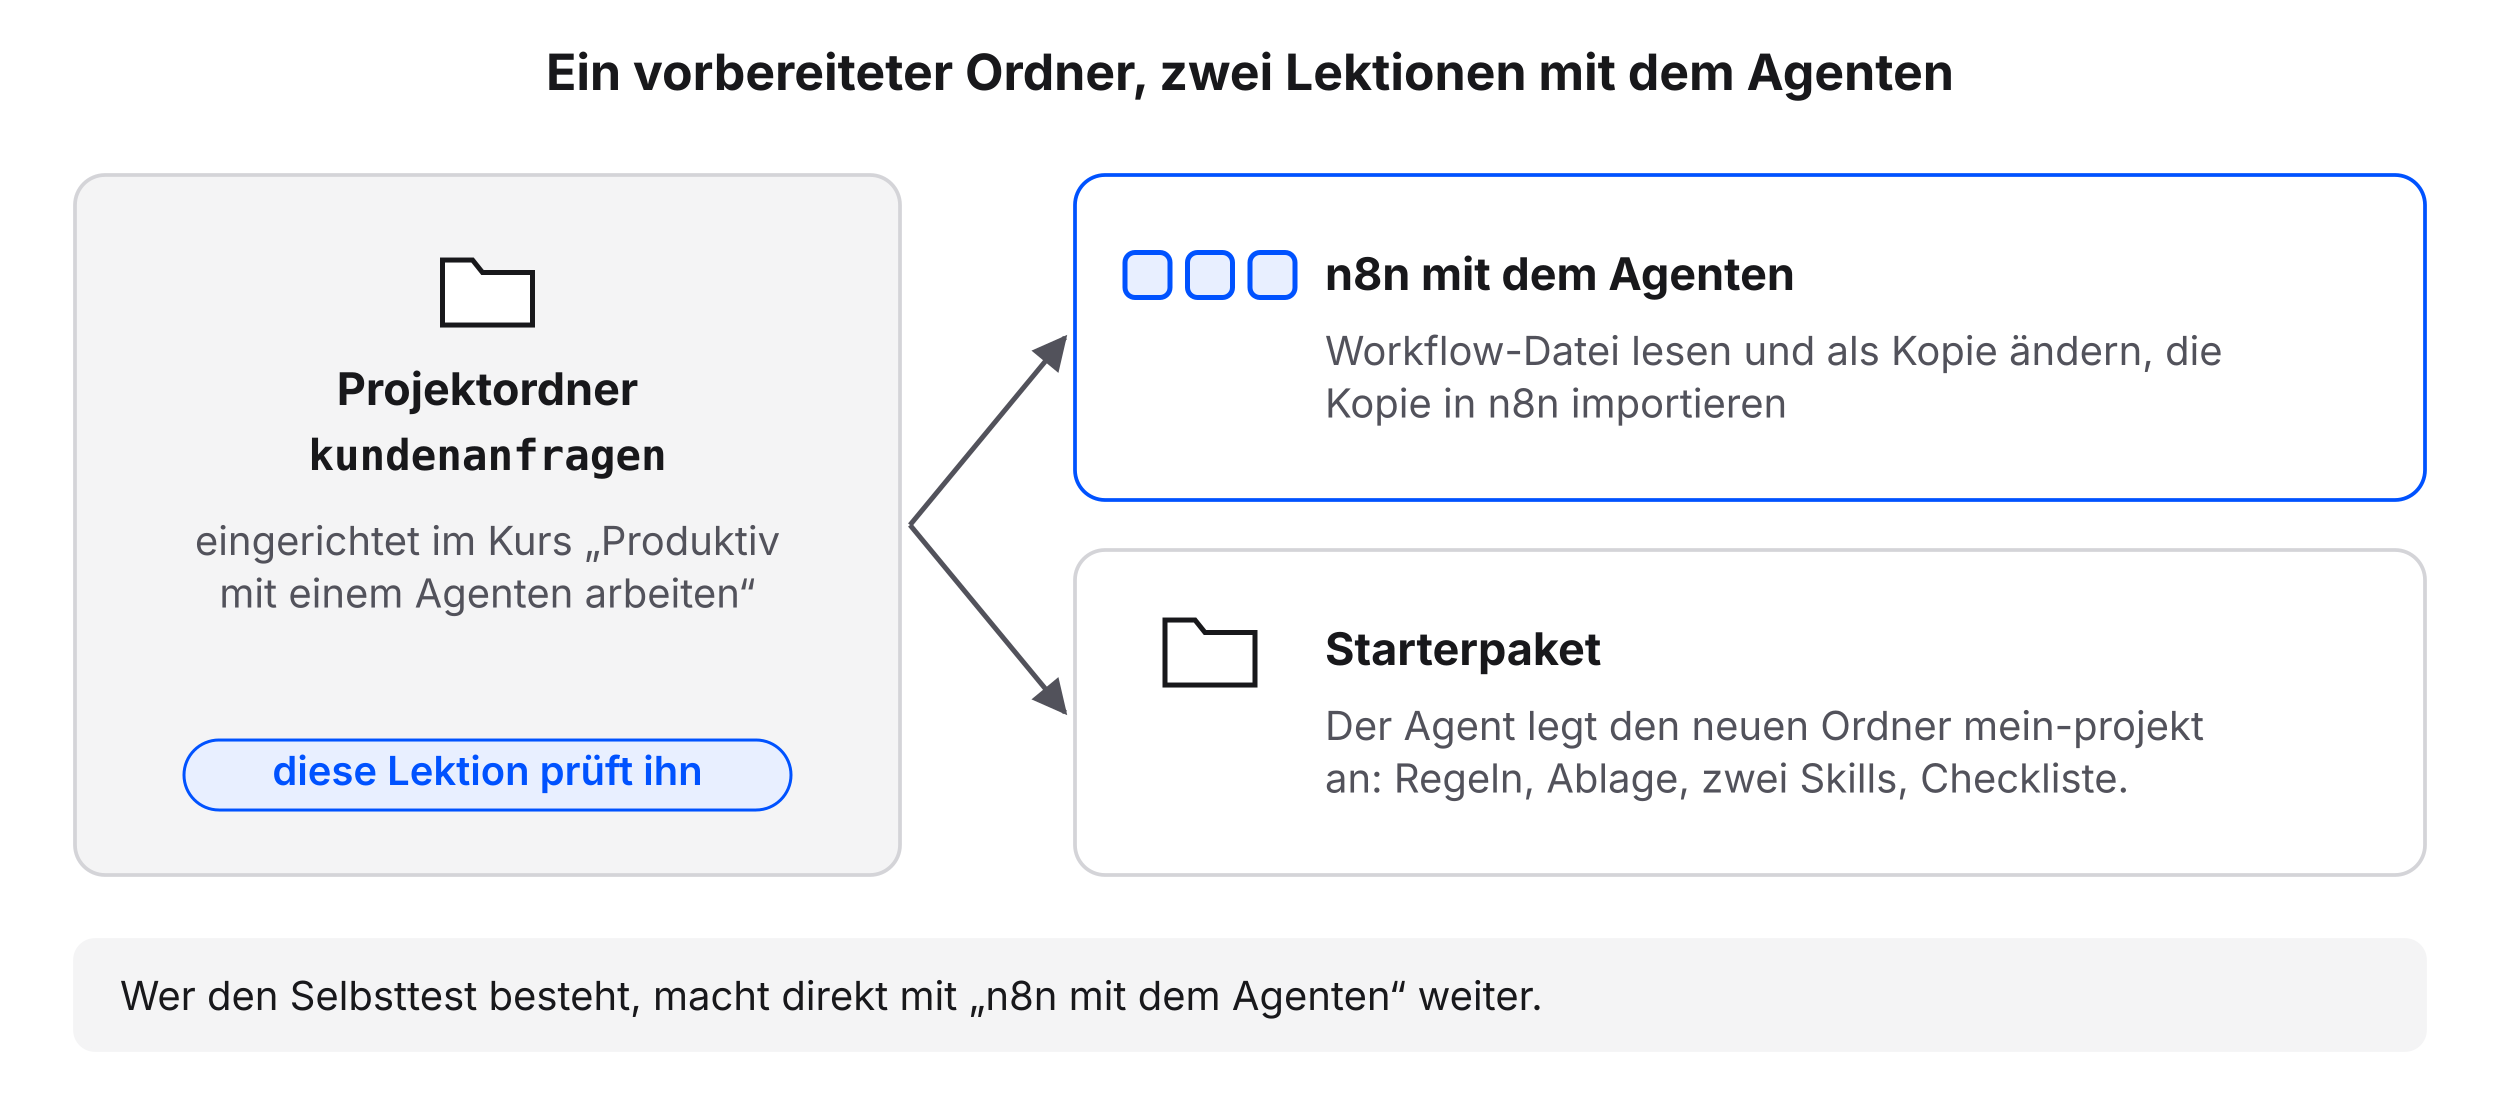
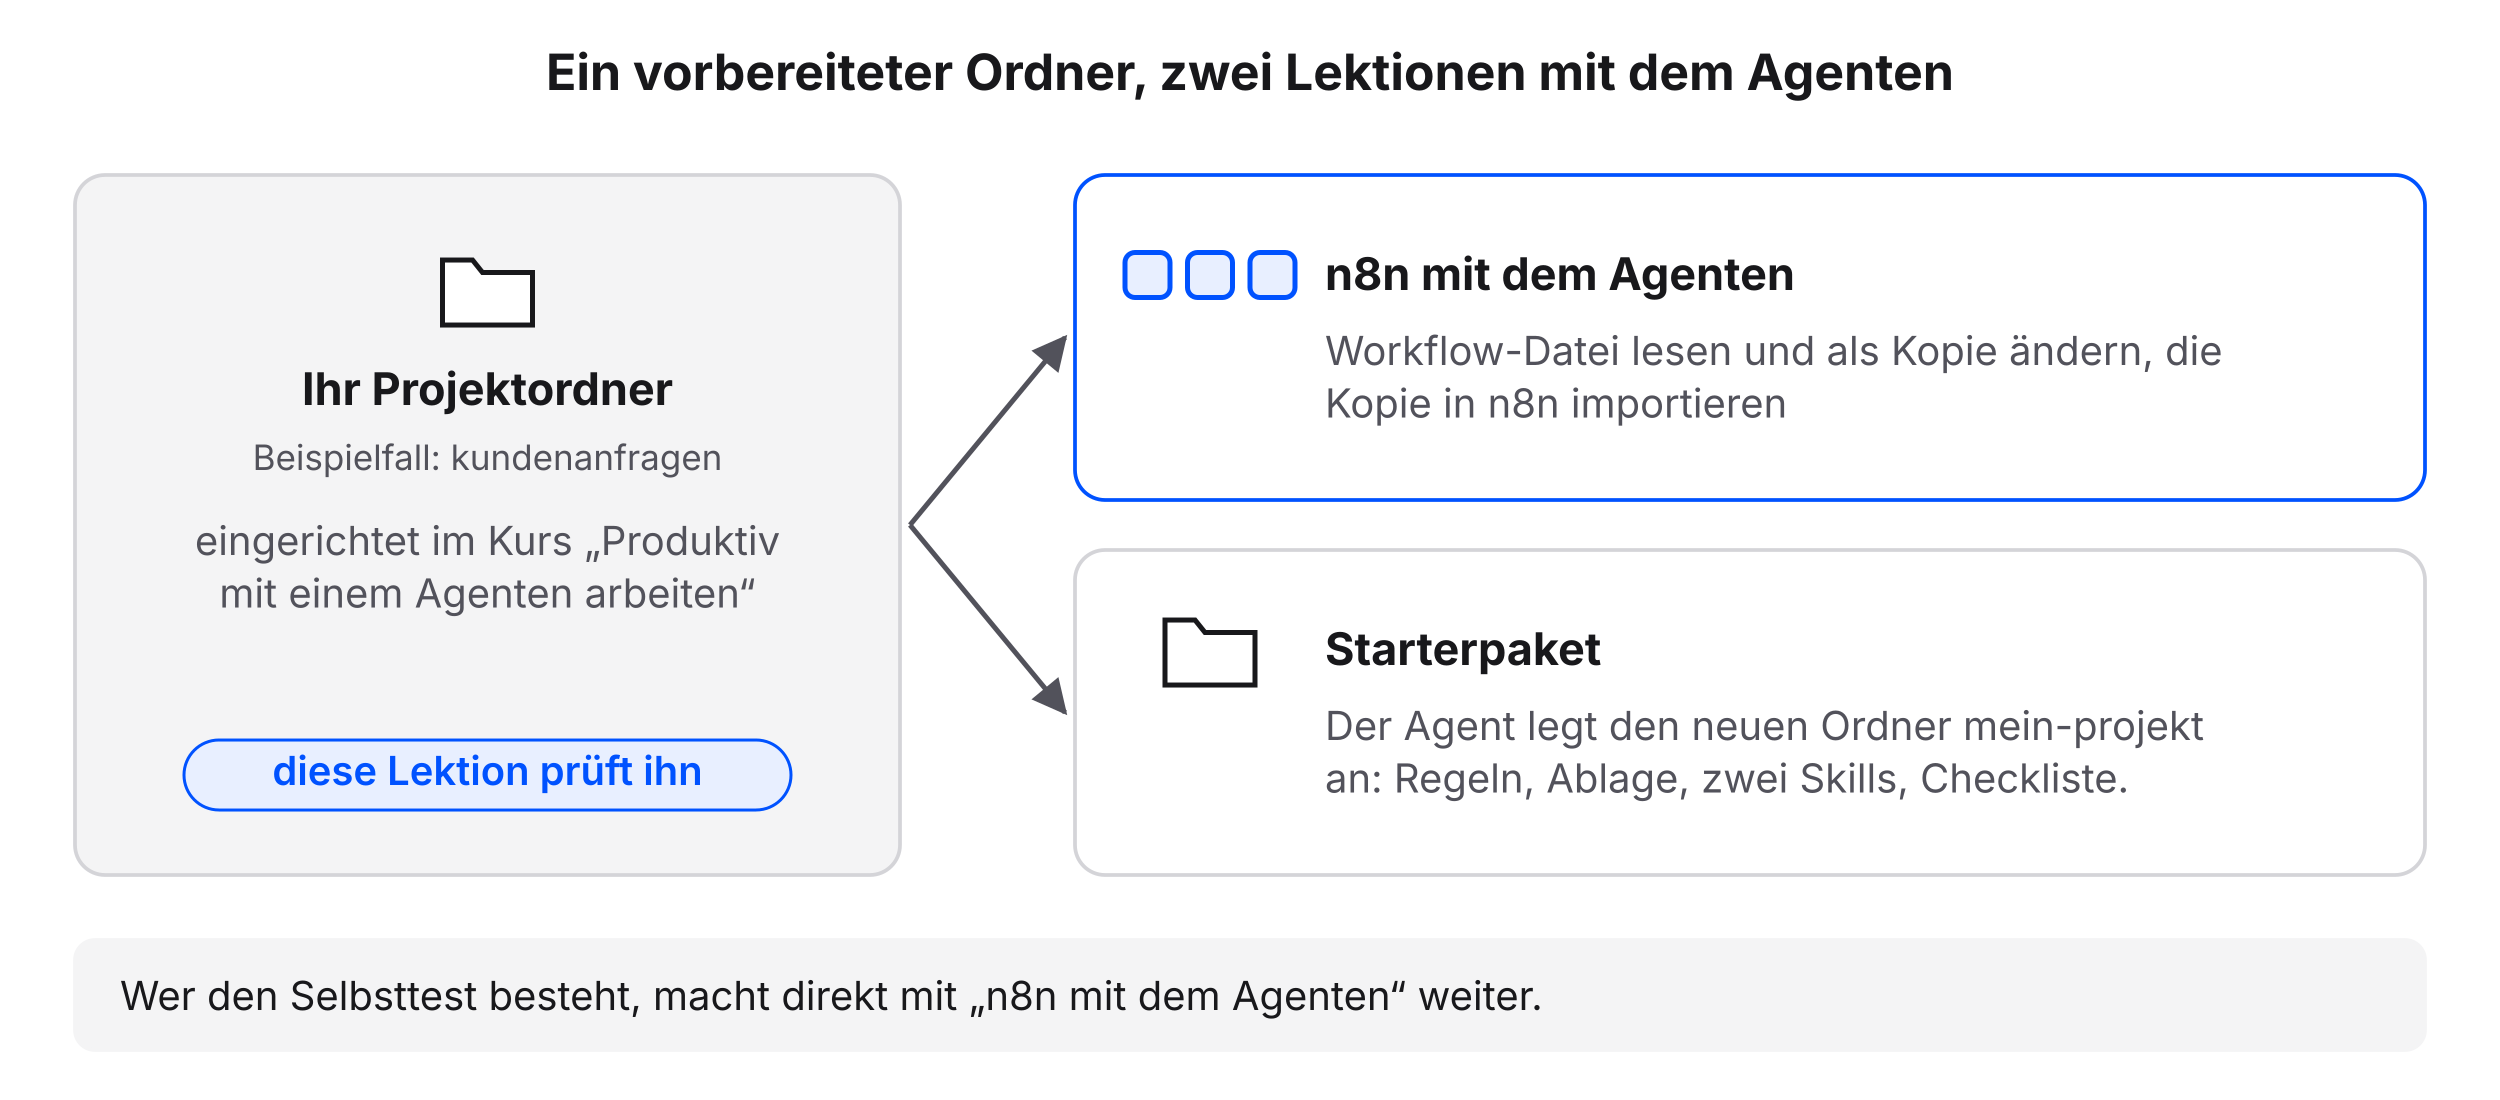
<svg xmlns="http://www.w3.org/2000/svg" viewBox="0 0 1000 440" width="1000" height="440">
  <defs>
    <marker id="a" viewBox="0 0 10 10" refX="9" refY="5" markerWidth="7" markerHeight="7" orient="auto">
      <path d="M0,0 L10,5 L0,10 z" fill="#52525b" />
    </marker>
    <marker id="ab" viewBox="0 0 10 10" refX="9" refY="5" markerWidth="7" markerHeight="7" orient="auto">
      <path d="M0,0 L10,5 L0,10 z" fill="#0052ff" />
    </marker>
  </defs>
  <rect width="1000" height="440" fill="#ffffff" />
  <text x="500" y="36" font-family="Inter, Helvetica, Arial, sans-serif" font-size="20" font-weight="700" fill="#18181b" text-anchor="middle" xml:space="preserve">Ein vorbereiteter Ordner, zwei Lektionen mit dem Agenten</text>
  <rect x="30" y="70" width="330" height="280" rx="12" fill="#f4f4f5" stroke="#d4d4d8" stroke-width="1.5" />
  <path d="M177,104 L189,104 L193,109 L213,109 L213,130 L177,130 Z" stroke="#18181b" stroke-width="2" fill="#ffffff" />
-   <text x="195" y="162" font-family="Inter, Helvetica, Arial, sans-serif" font-size="18" font-weight="700" fill="#18181b" text-anchor="middle" xml:space="preserve">Projektordner</text>
-   <text x="195" y="188" font-family="ui-monospace, Menlo, monospace" font-size="17" font-weight="700" fill="#18181b" text-anchor="middle" xml:space="preserve">kundenanfragen</text>
+   <text x="195" y="162" font-family="Inter, Helvetica, Arial, sans-serif" font-size="18" font-weight="700" fill="#18181b" text-anchor="middle" xml:space="preserve">Ihr Projektordner</text>
+   <text x="195" y="188" font-family="Inter, Helvetica, Arial, sans-serif" font-size="14" font-weight="400" fill="#52525b" text-anchor="middle" xml:space="preserve">Beispielfall: kundenanfragen</text>
  <text x="195" y="222" font-family="Inter, Helvetica, Arial, sans-serif" font-size="16" font-weight="400" fill="#52525b" text-anchor="middle" xml:space="preserve">eingerichtet im Kurs „Produktiv</text>
  <text x="195" y="243" font-family="Inter, Helvetica, Arial, sans-serif" font-size="16" font-weight="400" fill="#52525b" text-anchor="middle" xml:space="preserve">mit einem Agenten arbeiten“</text>
  <rect x="73.6" y="296" width="242.8" height="28" rx="14.0" fill="#e8efff" stroke="#0052ff" stroke-width="1.2" />
  <text x="195.0" y="314" font-family="Inter, Helvetica, Arial, sans-serif" font-size="16" font-weight="600" fill="#0052ff" text-anchor="middle" xml:space="preserve">diese Lektion prüft ihn</text>
  <rect x="430" y="70" width="540" height="130" rx="12" fill="#ffffff" stroke="#0052ff" stroke-width="1.5" />
  <rect x="450" y="101" width="18" height="18" rx="4" fill="#e8efff" stroke="#0052ff" stroke-width="2" />
  <rect x="475" y="101" width="18" height="18" rx="4" fill="#e8efff" stroke="#0052ff" stroke-width="2" />
  <rect x="500" y="101" width="18" height="18" rx="4" fill="#e8efff" stroke="#0052ff" stroke-width="2" />
  <text x="530" y="116" font-family="Inter, Helvetica, Arial, sans-serif" font-size="18" font-weight="700" fill="#18181b" text-anchor="start" xml:space="preserve">n8n mit dem Agenten</text>
  <text x="530" y="146" font-family="Inter, Helvetica, Arial, sans-serif" font-size="16" font-weight="400" fill="#52525b" text-anchor="start" xml:space="preserve">Workflow-Datei lesen und als Kopie ändern, die</text>
  <text x="530" y="167" font-family="Inter, Helvetica, Arial, sans-serif" font-size="16" font-weight="400" fill="#52525b" text-anchor="start" xml:space="preserve">Kopie in n8n importieren</text>
  <line x1="364" y1="210" x2="426" y2="135" stroke="#52525b" stroke-width="2" marker-end="url(#a)" />
  <rect x="430" y="220" width="540" height="130" rx="12" fill="#ffffff" stroke="#d4d4d8" stroke-width="1.5" />
  <path d="M466,248 L478,248 L482,253 L502,253 L502,274 L466,274 Z" stroke="#18181b" stroke-width="2" fill="#ffffff" />
  <text x="530" y="266" font-family="Inter, Helvetica, Arial, sans-serif" font-size="18" font-weight="700" fill="#18181b" text-anchor="start" xml:space="preserve">Starterpaket</text>
  <text x="530" y="296" font-family="Inter, Helvetica, Arial, sans-serif" font-size="16" font-weight="400" fill="#52525b" text-anchor="start" xml:space="preserve">Der Agent legt den neuen Ordner mein-projekt</text>
  <text x="530" y="317" font-family="Inter, Helvetica, Arial, sans-serif" font-size="16" font-weight="400" fill="#52525b" text-anchor="start" xml:space="preserve">an: Regeln, Ablage, zwei Skills, Checkliste.</text>
  <line x1="364" y1="210" x2="426" y2="285" stroke="#52525b" stroke-width="2" marker-end="url(#a)" />
  <rect x="30" y="376" width="940" height="44" rx="8" fill="#f4f4f5" stroke="#f4f4f5" stroke-width="1.5" />
  <text x="48" y="404.0" font-family="Inter, Helvetica, Arial, sans-serif" font-size="16" font-weight="400" fill="#18181b" text-anchor="start" xml:space="preserve">Wer den Selbsttest besteht, macht direkt mit „n8n mit dem Agenten“ weiter.</text>
</svg>
